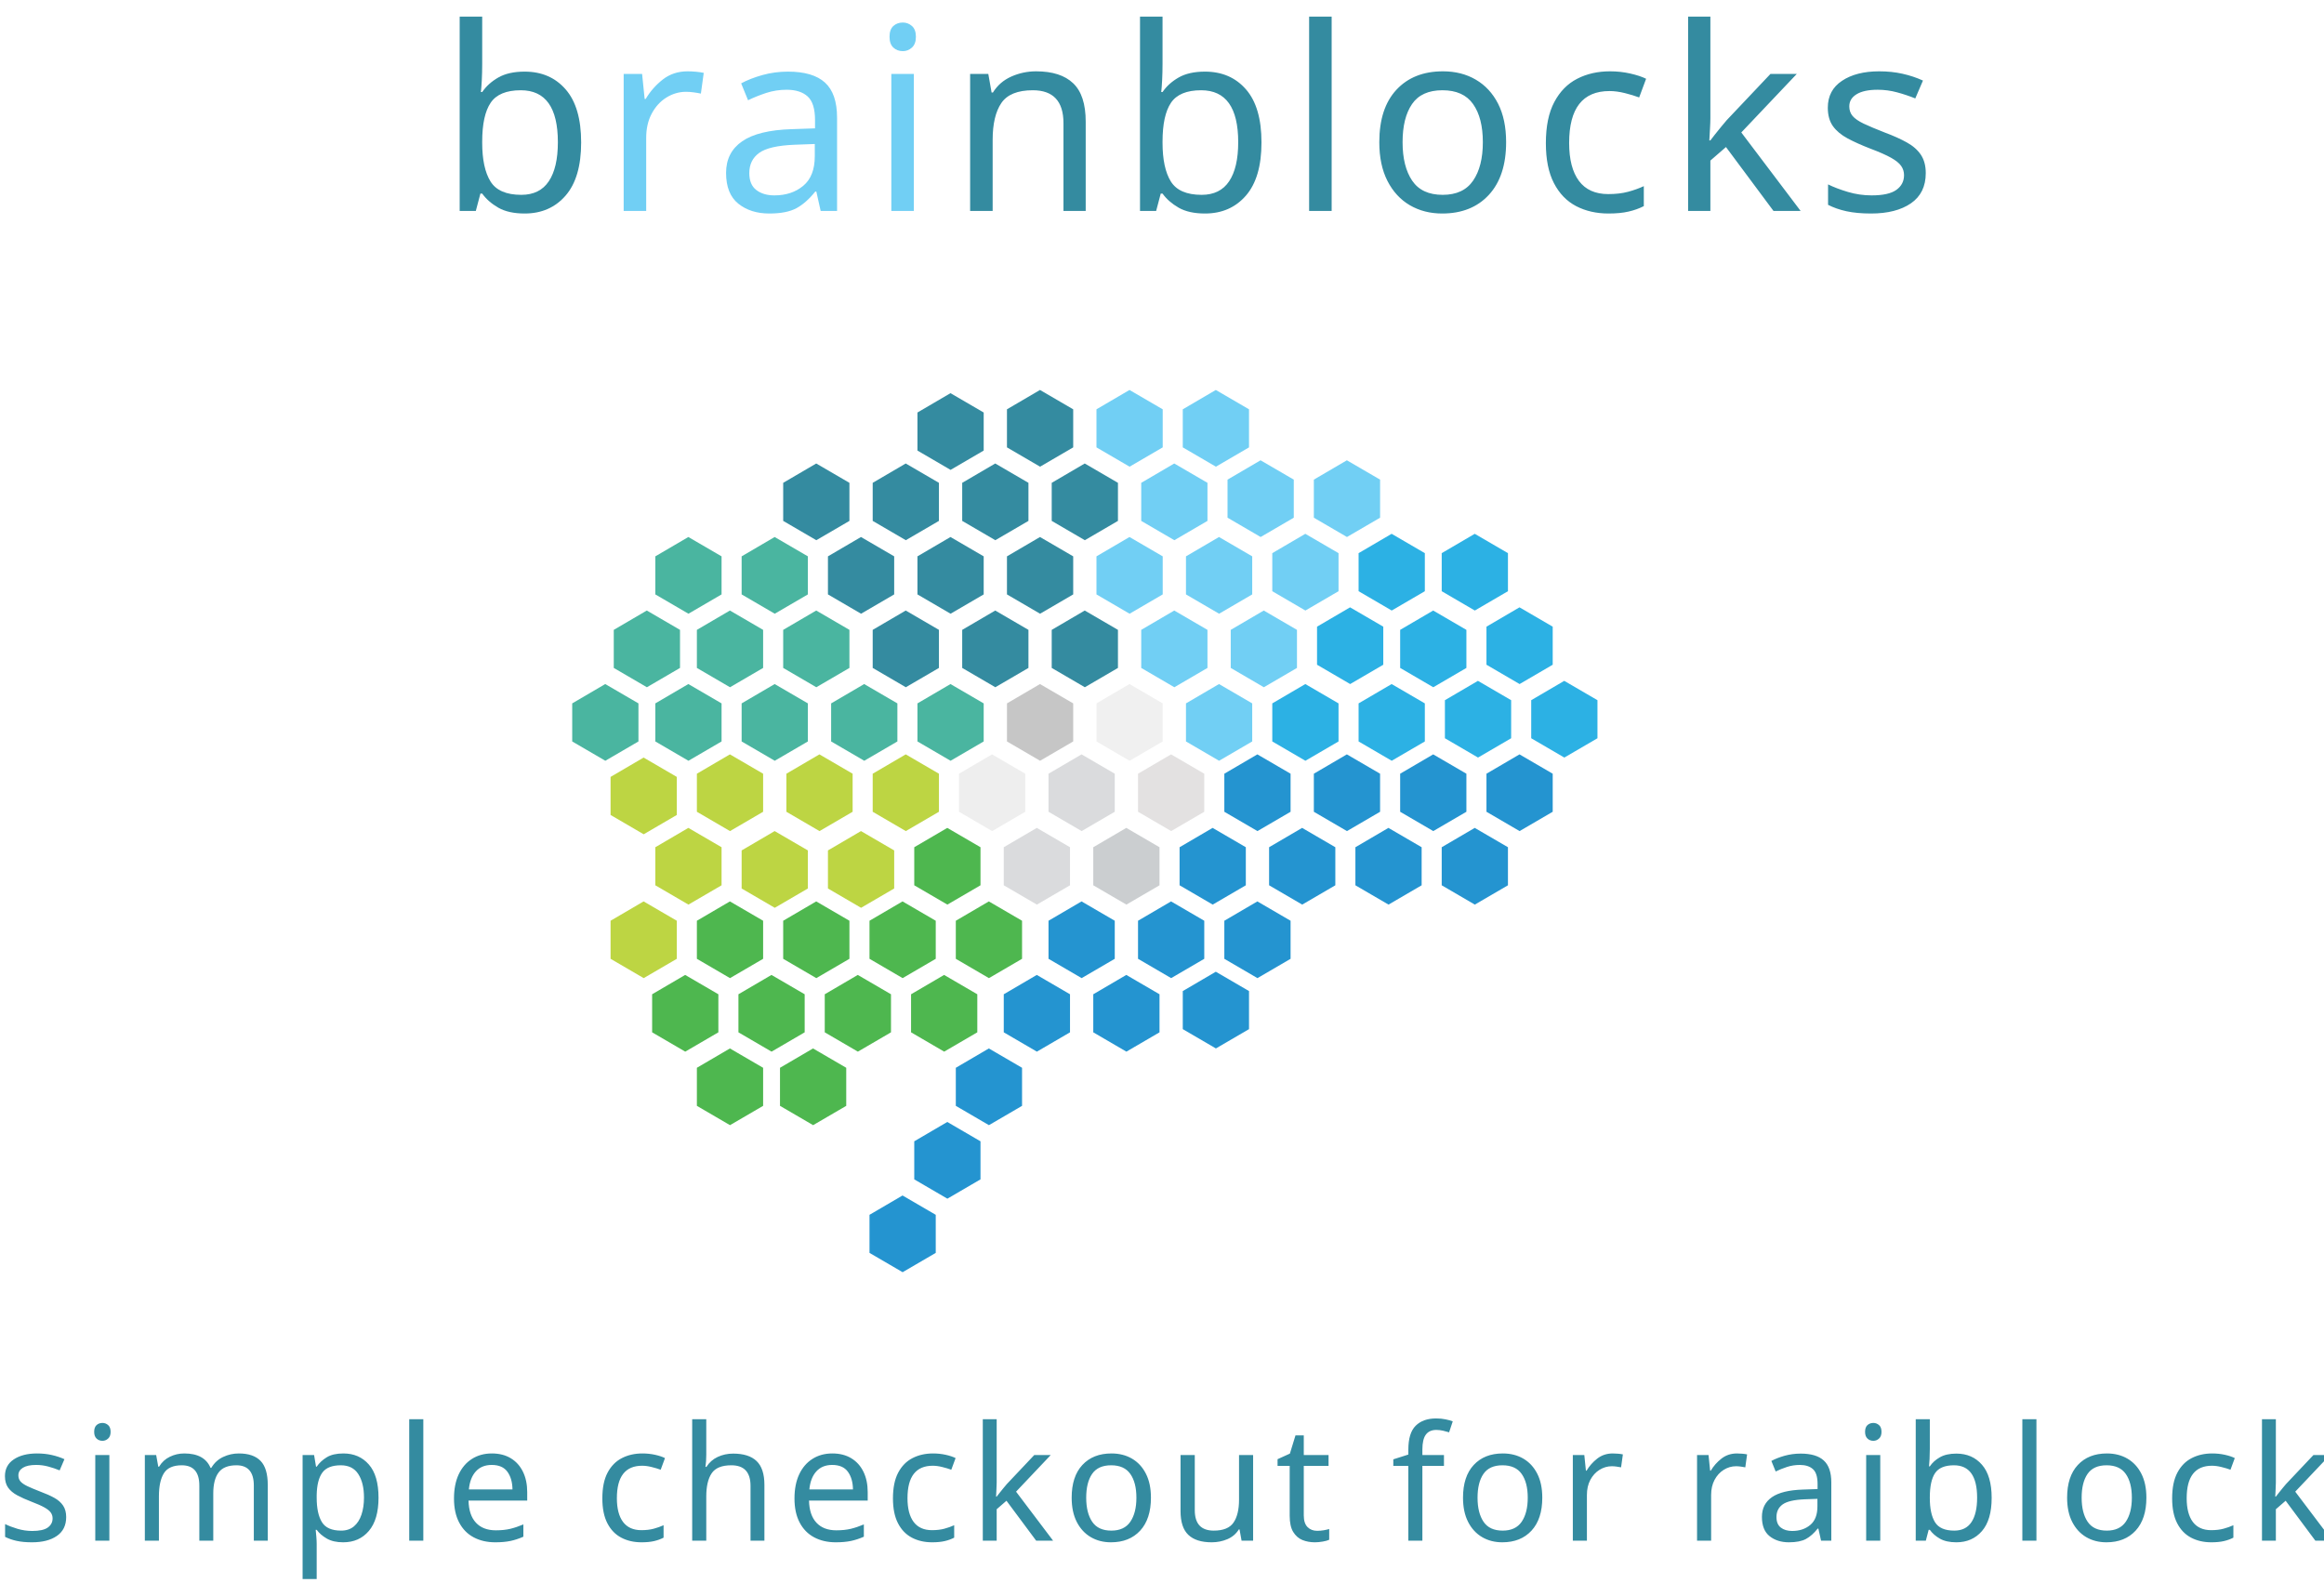
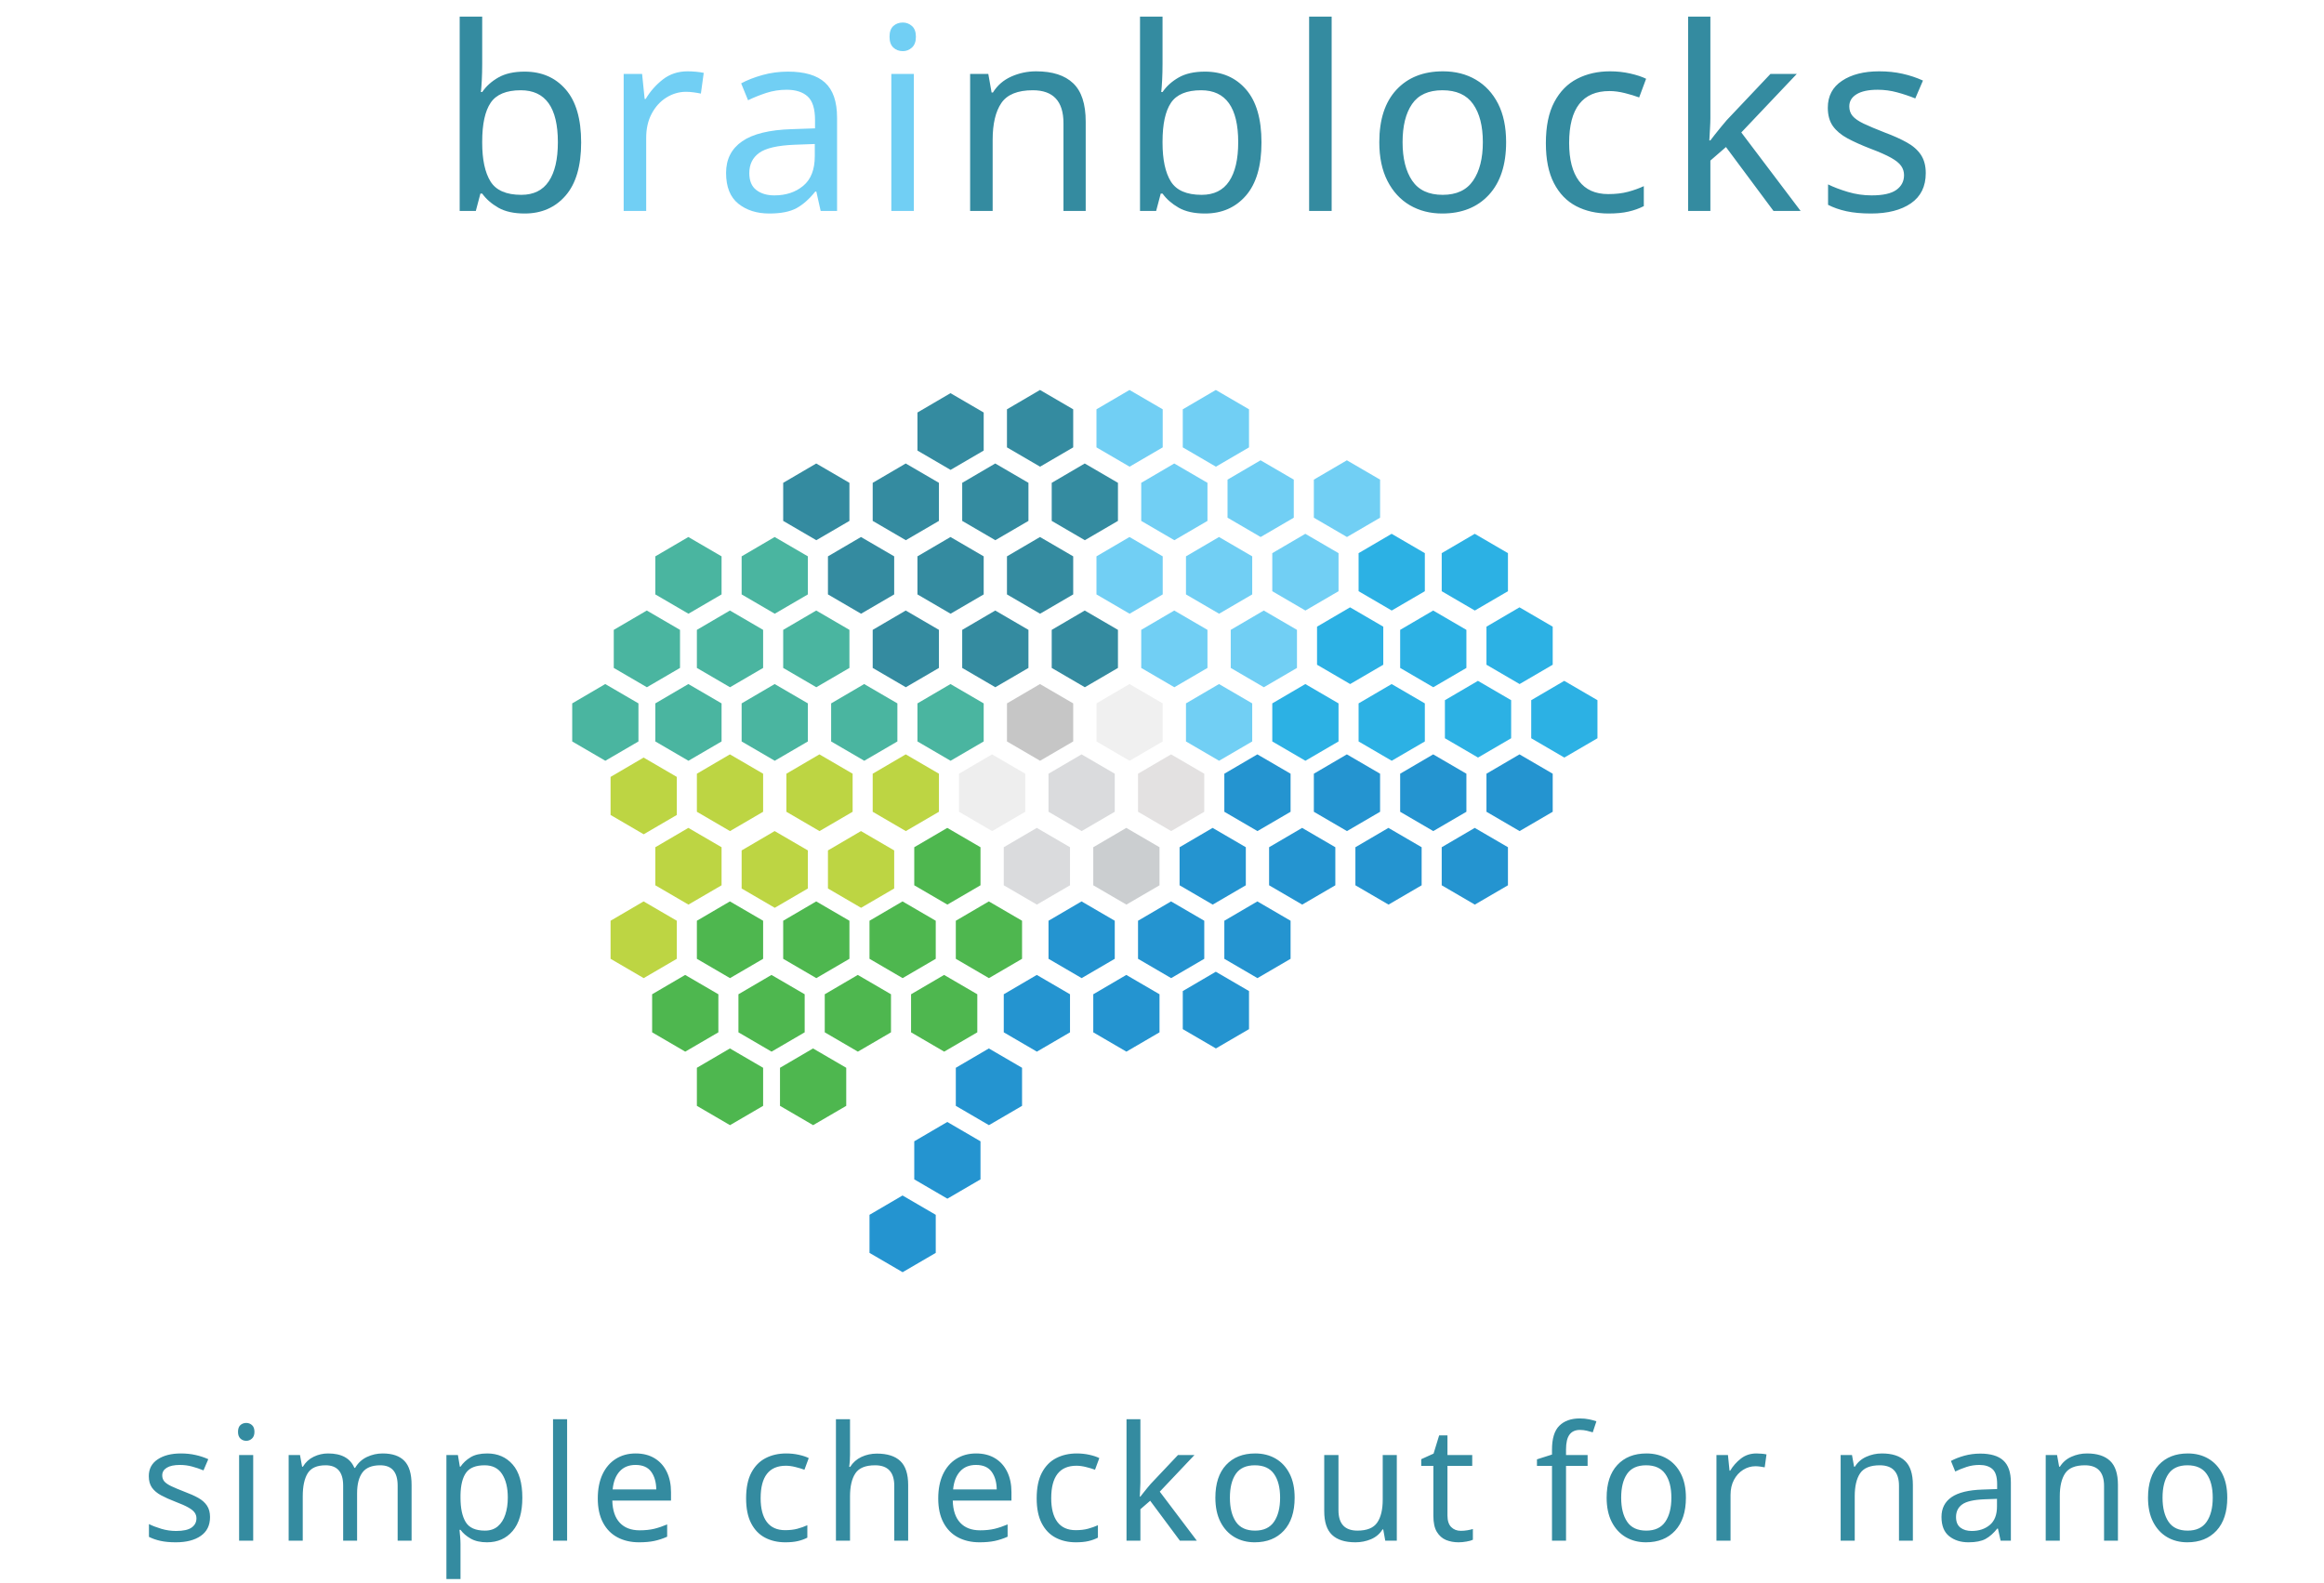
<svg xmlns="http://www.w3.org/2000/svg" width="727px" height="495px" viewBox="0 0 727 495" version="1.1">
-   <defs />
-   <g id="Page-1" stroke="none" stroke-width="1" fill="none" fill-rule="evenodd">
-     <g id="Group" transform="translate(179, 122)">
-       <polygon id="Path" fill="#BDD543" points="12 121.051 22.333 115 32.722 121.051 32.722 132.957 22.361 139 12 132.957" />
-       <polygon id="Path" fill="#4AB5A0" points="0 98.051 10.333 92 20.722 98.051 20.722 109.957 10.361 116 0 109.957" />
-       <polygon id="Path" fill="#4AB5A0" points="13 75.051 23.333 69 33.722 75.051 33.722 86.957 23.361 93 13 86.957" />
-       <polygon id="Path" fill="#4AB5A0" points="26 52.051 36.333 46 46.722 52.051 46.722 63.957 36.361 70 26 63.957" />
-       <polygon id="Path" fill="#4EB74F" points="25 189.051 35.333 183 45.722 189.051 45.722 200.957 35.361 207 25 200.957" />
-       <polygon id="Path" fill="#4EB74F" points="52 189.051 62.333 183 72.722 189.051 72.722 200.957 62.361 207 52 200.957" />
-       <polygon id="Path" fill="#4EB74F" points="65 212.051 75.333 206 85.722 212.051 85.722 223.957 75.361 230 65 223.957" />
-       <polygon id="Path" fill="#4EB74F" points="39 212.051 49.333 206 59.722 212.051 59.722 223.957 49.361 230 39 223.957" />
-       <polygon id="Path" fill="#4EB74F" points="79 189.051 89.333 183 99.722 189.051 99.722 200.957 89.361 207 79 200.957" />
-       <polygon id="Path" fill="#4EB74F" points="106 189.051 116.333 183 126.722 189.051 126.722 200.957 116.361 207 106 200.957" />
-       <polygon id="Path" fill="#4EB74F" points="120 166.051 130.333 160 140.722 166.051 140.722 177.957 130.361 184 120 177.957" />
-       <polygon id="Path" fill="#2494D0" points="135 189.051 145.333 183 155.722 189.051 155.722 200.957 145.361 207 135 200.957" />
-       <polygon id="Path" fill="#2494D0" points="163 189.051 173.333 183 183.722 189.051 183.722 200.957 173.361 207 163 200.957" />
-       <polygon id="Path" fill="#2494D0" points="191 188.051 201.333 182 211.722 188.051 211.722 199.957 201.361 206 191 199.957" />
-       <polygon id="Path" fill="#2494D0" points="204 166.051 214.333 160 224.722 166.051 224.722 177.957 214.361 184 204 177.957" />
-       <polygon id="Path" fill="#2494D0" points="218 143.051 228.333 137 238.722 143.051 238.722 154.957 228.361 161 218 154.957" />
-       <polygon id="Path" fill="#2494D0" points="245 143.051 255.333 137 265.722 143.051 265.722 154.957 255.361 161 245 154.957" />
-       <polygon id="Path" fill="#2CB1E4" points="246 98.051 256.333 92 266.722 98.051 266.722 109.957 256.361 116 246 109.957" />
-       <polygon id="Path" fill="#2494D0" points="259 120.051 269.333 114 279.722 120.051 279.722 131.957 269.361 138 259 131.957" />
-       <polygon id="Path" fill="#2CB1E4" points="233 74.051 243.333 68 253.722 74.051 253.722 85.957 243.361 92 233 85.957" />
-       <polygon id="Path" fill="#71CFF4" points="219 51.051 229.333 45 239.722 51.051 239.722 62.957 229.361 69 219 62.957" />
-       <polygon id="Path" fill="#71CFF4" points="178 29.051 188.333 23 198.722 29.051 198.722 40.957 188.361 47 178 40.957" />
-       <polygon id="Path" fill="#348BA0" points="150 29.051 160.333 23 170.722 29.051 170.722 40.957 160.361 47 150 40.957" />
-       <polygon id="Path" fill="#348BA0" points="122 29.051 132.333 23 142.722 29.051 142.722 40.957 132.361 47 122 40.957" />
-       <polygon id="Path" fill="#348BA0" points="108 52.051 118.333 46 128.722 52.051 128.722 63.957 118.361 70 108 63.957" />
-       <polygon id="Path" fill="#348BA0" points="136 52.051 146.333 46 156.722 52.051 156.722 63.957 146.361 70 136 63.957" />
-       <polygon id="Path" fill="#348BA0" points="122 75.051 132.333 69 142.722 75.051 142.722 86.957 132.361 93 122 86.957" />
-       <polygon id="Path" fill="#4AB5A0" points="81 98.051 91.333 92 101.722 98.051 101.722 109.957 91.361 116 81 109.957" />
-       <polygon id="Path" fill="#BDD543" points="94 120.051 104.333 114 114.722 120.051 114.722 131.957 104.361 138 94 131.957" />
-       <polygon id="Path" fill="#4EB74F" points="107 143.051 117.333 137 127.722 143.051 127.722 154.957 117.361 161 107 154.957" />
-       <polygon id="Path" fill="#348BA0" points="94 29.051 104.333 23 114.722 29.051 114.722 40.957 104.361 47 94 40.957" />
-       <polygon id="Path" fill="#348BA0" points="108 7.051 118.333 1 128.722 7.051 128.722 18.957 118.361 25 108 18.957" />
-       <polygon id="Path" fill="#348BA0" points="136 6.051 146.333 0 156.722 6.051 156.722 17.957 146.361 24 136 17.957" />
-       <polygon id="Path" fill="#71CFF4" points="164 6.051 174.333 0 184.722 6.051 184.722 17.957 174.361 24 164 17.957" />
-       <polygon id="Path" fill="#71CFF4" points="191 6.051 201.333 0 211.722 6.051 211.722 17.957 201.361 24 191 17.957" />
-       <polygon id="Path" fill="#348BA0" points="94 75.051 104.333 69 114.722 75.051 114.722 86.957 104.361 93 94 86.957" />
-       <polygon id="Path" fill="#348BA0" points="80 52.051 90.333 46 100.722 52.051 100.722 63.957 90.361 70 80 63.957" />
-       <polygon id="Path" fill="#4AB5A0" points="53 52.051 63.333 46 73.722 52.051 73.722 63.957 63.361 70 53 63.957" />
-       <polygon id="Path" fill="#348BA0" points="66 29.051 76.333 23 86.722 29.051 86.722 40.957 76.361 47 66 40.957" />
-       <polygon id="Path" fill="#4AB5A0" points="39 75.051 49.333 69 59.722 75.051 59.722 86.957 49.361 93 39 86.957" />
-       <polygon id="Path" fill="#4AB5A0" points="26 98.051 36.333 92 46.722 98.051 46.722 109.957 36.361 116 26 109.957" />
-       <polygon id="Path" fill="#4AB5A0" points="53 98.051 63.333 92 73.722 98.051 73.722 109.957 63.361 116 53 109.957" />
-       <polygon id="Path" fill="#4AB5A0" points="66 75.051 76.333 69 86.722 75.051 86.722 86.957 76.361 93 66 86.957" />
-       <polygon id="Path" fill="#71CFF4" points="206 75.051 216.333 69 226.722 75.051 226.722 86.957 216.361 93 206 86.957" />
-       <polygon id="Path" fill="#71CFF4" points="178 75.051 188.333 69 198.722 75.051 198.722 86.957 188.361 93 178 86.957" />
-       <polygon id="Path" fill="#348BA0" points="150 75.051 160.333 69 170.722 75.051 170.722 86.957 160.361 93 150 86.957" />
-       <polygon id="Path" fill="#2494D0" points="120 212.051 130.333 206 140.722 212.051 140.722 223.957 130.361 230 120 223.957" />
-       <polygon id="Path" fill="#2494D0" points="107 235.051 117.333 229 127.722 235.051 127.722 246.957 117.361 253 107 246.957" />
-       <polygon id="Path" fill="#2494D0" points="93 258.051 103.333 252 113.722 258.051 113.722 269.957 103.361 276 93 269.957" />
-       <polygon id="Path" fill="#4EB74F" points="39 166.051 49.333 160 59.722 166.051 59.722 177.957 49.361 184 39 177.957" />
-       <polygon id="Path" fill="#BDD543" points="12 166.051 22.333 160 32.722 166.051 32.722 177.957 22.361 184 12 177.957" />
-       <polygon id="Path" fill="#BDD543" points="26 143.051 36.333 137 46.722 143.051 46.722 154.957 36.361 161 26 154.957" />
-       <polygon id="Path" fill="#BDD543" points="53 144.051 63.333 138 73.722 144.051 73.722 155.957 63.361 162 53 155.957" />
-       <polygon id="Path" fill="#4EB74F" points="66 166.051 76.333 160 86.722 166.051 86.722 177.957 76.361 184 66 177.957" />
-       <polygon id="Path" fill="#BDD543" points="80 144.051 90.333 138 100.722 144.051 100.722 155.957 90.361 162 80 155.957" />
-       <polygon id="Path" fill="#4EB74F" points="93 166.051 103.333 160 113.722 166.051 113.722 177.957 103.361 184 93 177.957" />
-       <polygon id="Path" fill="#BDD543" points="39 120.051 49.333 114 59.722 120.051 59.722 131.957 49.361 138 39 131.957" />
-       <polygon id="Path" fill="#BDD543" points="67 120.051 77.333 114 87.722 120.051 87.722 131.957 77.361 138 67 131.957" />
-       <polygon id="Path" fill="#4AB5A0" points="108 98.051 118.333 92 128.722 98.051 128.722 109.957 118.361 116 108 109.957" />
-       <polygon id="Path" fill="#71CFF4" points="192 98.051 202.333 92 212.722 98.051 212.722 109.957 202.361 116 192 109.957" />
-       <polygon id="Path" fill="#2CB1E4" points="219 98.051 229.333 92 239.722 98.051 239.722 109.957 229.361 116 219 109.957" />
-       <polygon id="Path" fill="#F0F0F0" points="164 98.051 174.333 92 184.722 98.051 184.722 109.957 174.361 116 164 109.957" />
-       <polygon id="Path" fill="#C6C6C6" points="136 98.051 146.333 92 156.722 98.051 156.722 109.957 146.361 116 136 109.957" />
-       <polygon id="Path" fill="#E3E1E1" points="177 120.051 187.333 114 197.722 120.051 197.722 131.957 187.361 138 177 131.957" />
-       <polygon id="Path" fill="#2494D0" points="204 120.051 214.333 114 224.722 120.051 224.722 131.957 214.361 138 204 131.957" />
-       <polygon id="Path" fill="#2494D0" points="232 120.051 242.333 114 252.722 120.051 252.722 131.957 242.361 138 232 131.957" />
-       <polygon id="Path" fill="#DADBDD" points="149 120.051 159.333 114 169.722 120.051 169.722 131.957 159.361 138 149 131.957" />
-       <polygon id="Path" fill="#CBCED0" points="163 143.051 173.333 137 183.722 143.051 183.722 154.957 173.361 161 163 154.957" />
-       <polygon id="Path" fill="#2494D0" points="190 143.051 200.333 137 210.722 143.051 210.722 154.957 200.361 161 190 154.957" />
-       <polygon id="Path" fill="#DADBDD" points="135 143.051 145.333 137 155.722 143.051 155.722 154.957 145.361 161 135 154.957" />
-       <polygon id="Path" fill="#EEEEEE" points="121 120.051 131.333 114 141.722 120.051 141.722 131.957 131.361 138 121 131.957" />
-       <polygon id="Path" fill="#71CFF4" points="192 52.051 202.333 46 212.722 52.051 212.722 63.957 202.361 70 192 63.957" />
-       <polygon id="Path" fill="#71CFF4" points="205 28.051 215.333 22 225.722 28.051 225.722 39.957 215.361 46 205 39.957" />
-       <polygon id="Path" fill="#71CFF4" points="232 28.051 242.333 22 252.722 28.051 252.722 39.957 242.361 46 232 39.957" />
-       <polygon id="Path" fill="#2CB1E4" points="246 51.051 256.333 45 266.722 51.051 266.722 62.957 256.361 69 246 62.957" />
-       <polygon id="Path" fill="#2CB1E4" points="259 75.051 269.333 69 279.722 75.051 279.722 86.957 269.361 93 259 86.957" />
-       <polygon id="Path" fill="#2CB1E4" points="273 97.051 283.333 91 293.722 97.051 293.722 108.957 283.361 115 273 108.957" />
-       <polygon id="Path" fill="#2CB1E4" points="272 51.051 282.333 45 292.722 51.051 292.722 62.957 282.361 69 272 62.957" />
-       <polygon id="Path" fill="#2CB1E4" points="286 74.051 296.333 68 306.722 74.051 306.722 85.957 296.361 92 286 85.957" />
-       <polygon id="Path" fill="#2CB1E4" points="300 97.051 310.333 91 320.722 97.051 320.722 108.957 310.361 115 300 108.957" />
-       <polygon id="Path" fill="#2494D0" points="286 120.051 296.333 114 306.722 120.051 306.722 131.957 296.361 138 286 131.957" />
-       <polygon id="Path" fill="#2494D0" points="272 143.051 282.333 137 292.722 143.051 292.722 154.957 282.361 161 272 154.957" />
-       <polygon id="Path" fill="#71CFF4" points="164 52.051 174.333 46 184.722 52.051 184.722 63.957 174.361 70 164 63.957" />
-       <polygon id="Path" fill="#2494D0" points="177 166.051 187.333 160 197.722 166.051 197.722 177.957 187.361 184 177 177.957" />
-       <polygon id="Path" fill="#2494D0" points="149 166.051 159.333 160 169.722 166.051 169.722 177.957 159.361 184 149 177.957" />
+   <g>
+     <g id="Page-1" stroke="none" stroke-width="1" fill="none" fill-rule="evenodd">
+       <g id="Group" transform="translate(179, 122)">
+         <polygon id="Path" fill="#BDD543" points="12 121.051 22.333 115 32.722 121.051 32.722 132.957 22.361 139 12 132.957" />
+         <polygon id="Path" fill="#4AB5A0" points="0 98.051 10.333 92 20.722 98.051 20.722 109.957 10.361 116 0 109.957" />
+         <polygon id="Path" fill="#4AB5A0" points="13 75.051 23.333 69 33.722 75.051 33.722 86.957 23.361 93 13 86.957" />
+         <polygon id="Path" fill="#4AB5A0" points="26 52.051 36.333 46 46.722 52.051 46.722 63.957 36.361 70 26 63.957" />
+         <polygon id="Path" fill="#4EB74F" points="25 189.051 35.333 183 45.722 189.051 45.722 200.957 35.361 207 25 200.957" />
+         <polygon id="Path" fill="#4EB74F" points="52 189.051 62.333 183 72.722 189.051 72.722 200.957 62.361 207 52 200.957" />
+         <polygon id="Path" fill="#4EB74F" points="65 212.051 75.333 206 85.722 212.051 85.722 223.957 75.361 230 65 223.957" />
+         <polygon id="Path" fill="#4EB74F" points="39 212.051 49.333 206 59.722 212.051 59.722 223.957 49.361 230 39 223.957" />
+         <polygon id="Path" fill="#4EB74F" points="79 189.051 89.333 183 99.722 189.051 99.722 200.957 89.361 207 79 200.957" />
+         <polygon id="Path" fill="#4EB74F" points="106 189.051 116.333 183 126.722 189.051 126.722 200.957 116.361 207 106 200.957" />
+         <polygon id="Path" fill="#4EB74F" points="120 166.051 130.333 160 140.722 166.051 140.722 177.957 130.361 184 120 177.957" />
+         <polygon id="Path" fill="#2494D0" points="135 189.051 145.333 183 155.722 189.051 155.722 200.957 145.361 207 135 200.957" />
+         <polygon id="Path" fill="#2494D0" points="163 189.051 173.333 183 183.722 189.051 183.722 200.957 173.361 207 163 200.957" />
+         <polygon id="Path" fill="#2494D0" points="191 188.051 201.333 182 211.722 188.051 211.722 199.957 201.361 206 191 199.957" />
+         <polygon id="Path" fill="#2494D0" points="204 166.051 214.333 160 224.722 166.051 224.722 177.957 214.361 184 204 177.957" />
+         <polygon id="Path" fill="#2494D0" points="218 143.051 228.333 137 238.722 143.051 238.722 154.957 228.361 161 218 154.957" />
+         <polygon id="Path" fill="#2494D0" points="245 143.051 255.333 137 265.722 143.051 265.722 154.957 255.361 161 245 154.957" />
+         <polygon id="Path" fill="#2CB1E4" points="246 98.051 256.333 92 266.722 98.051 266.722 109.957 256.361 116 246 109.957" />
+         <polygon id="Path" fill="#2494D0" points="259 120.051 269.333 114 279.722 120.051 279.722 131.957 269.361 138 259 131.957" />
+         <polygon id="Path" fill="#2CB1E4" points="233 74.051 243.333 68 253.722 74.051 253.722 85.957 243.361 92 233 85.957" />
+         <polygon id="Path" fill="#71CFF4" points="219 51.051 229.333 45 239.722 51.051 239.722 62.957 229.361 69 219 62.957" />
+         <polygon id="Path" fill="#71CFF4" points="178 29.051 188.333 23 198.722 29.051 198.722 40.957 188.361 47 178 40.957" />
+         <polygon id="Path" fill="#348BA0" points="150 29.051 160.333 23 170.722 29.051 170.722 40.957 160.361 47 150 40.957" />
+         <polygon id="Path" fill="#348BA0" points="122 29.051 132.333 23 142.722 29.051 142.722 40.957 132.361 47 122 40.957" />
+         <polygon id="Path" fill="#348BA0" points="108 52.051 118.333 46 128.722 52.051 128.722 63.957 118.361 70 108 63.957" />
+         <polygon id="Path" fill="#348BA0" points="136 52.051 146.333 46 156.722 52.051 156.722 63.957 146.361 70 136 63.957" />
+         <polygon id="Path" fill="#348BA0" points="122 75.051 132.333 69 142.722 75.051 142.722 86.957 132.361 93 122 86.957" />
+         <polygon id="Path" fill="#4AB5A0" points="81 98.051 91.333 92 101.722 98.051 101.722 109.957 91.361 116 81 109.957" />
+         <polygon id="Path" fill="#BDD543" points="94 120.051 104.333 114 114.722 120.051 114.722 131.957 104.361 138 94 131.957" />
+         <polygon id="Path" fill="#4EB74F" points="107 143.051 117.333 137 127.722 143.051 127.722 154.957 117.361 161 107 154.957" />
+         <polygon id="Path" fill="#348BA0" points="94 29.051 104.333 23 114.722 29.051 114.722 40.957 104.361 47 94 40.957" />
+         <polygon id="Path" fill="#348BA0" points="108 7.051 118.333 1 128.722 7.051 128.722 18.957 118.361 25 108 18.957" />
+         <polygon id="Path" fill="#348BA0" points="136 6.051 146.333 0 156.722 6.051 156.722 17.957 146.361 24 136 17.957" />
+         <polygon id="Path" fill="#71CFF4" points="164 6.051 174.333 0 184.722 6.051 184.722 17.957 174.361 24 164 17.957" />
+         <polygon id="Path" fill="#71CFF4" points="191 6.051 201.333 0 211.722 6.051 211.722 17.957 201.361 24 191 17.957" />
+         <polygon id="Path" fill="#348BA0" points="94 75.051 104.333 69 114.722 75.051 114.722 86.957 104.361 93 94 86.957" />
+         <polygon id="Path" fill="#348BA0" points="80 52.051 90.333 46 100.722 52.051 100.722 63.957 90.361 70 80 63.957" />
+         <polygon id="Path" fill="#4AB5A0" points="53 52.051 63.333 46 73.722 52.051 73.722 63.957 63.361 70 53 63.957" />
+         <polygon id="Path" fill="#348BA0" points="66 29.051 76.333 23 86.722 29.051 86.722 40.957 76.361 47 66 40.957" />
+         <polygon id="Path" fill="#4AB5A0" points="39 75.051 49.333 69 59.722 75.051 59.722 86.957 49.361 93 39 86.957" />
+         <polygon id="Path" fill="#4AB5A0" points="26 98.051 36.333 92 46.722 98.051 46.722 109.957 36.361 116 26 109.957" />
+         <polygon id="Path" fill="#4AB5A0" points="53 98.051 63.333 92 73.722 98.051 73.722 109.957 63.361 116 53 109.957" />
+         <polygon id="Path" fill="#4AB5A0" points="66 75.051 76.333 69 86.722 75.051 86.722 86.957 76.361 93 66 86.957" />
+         <polygon id="Path" fill="#71CFF4" points="206 75.051 216.333 69 226.722 75.051 226.722 86.957 216.361 93 206 86.957" />
+         <polygon id="Path" fill="#71CFF4" points="178 75.051 188.333 69 198.722 75.051 198.722 86.957 188.361 93 178 86.957" />
+         <polygon id="Path" fill="#348BA0" points="150 75.051 160.333 69 170.722 75.051 170.722 86.957 160.361 93 150 86.957" />
+         <polygon id="Path" fill="#2494D0" points="120 212.051 130.333 206 140.722 212.051 140.722 223.957 130.361 230 120 223.957" />
+         <polygon id="Path" fill="#2494D0" points="107 235.051 117.333 229 127.722 235.051 127.722 246.957 117.361 253 107 246.957" />
+         <polygon id="Path" fill="#2494D0" points="93 258.051 103.333 252 113.722 258.051 113.722 269.957 103.361 276 93 269.957" />
+         <polygon id="Path" fill="#4EB74F" points="39 166.051 49.333 160 59.722 166.051 59.722 177.957 49.361 184 39 177.957" />
+         <polygon id="Path" fill="#BDD543" points="12 166.051 22.333 160 32.722 166.051 32.722 177.957 22.361 184 12 177.957" />
+         <polygon id="Path" fill="#BDD543" points="26 143.051 36.333 137 46.722 143.051 46.722 154.957 36.361 161 26 154.957" />
+         <polygon id="Path" fill="#BDD543" points="53 144.051 63.333 138 73.722 144.051 73.722 155.957 63.361 162 53 155.957" />
+         <polygon id="Path" fill="#4EB74F" points="66 166.051 76.333 160 86.722 166.051 86.722 177.957 76.361 184 66 177.957" />
+         <polygon id="Path" fill="#BDD543" points="80 144.051 90.333 138 100.722 144.051 100.722 155.957 90.361 162 80 155.957" />
+         <polygon id="Path" fill="#4EB74F" points="93 166.051 103.333 160 113.722 166.051 113.722 177.957 103.361 184 93 177.957" />
+         <polygon id="Path" fill="#BDD543" points="39 120.051 49.333 114 59.722 120.051 59.722 131.957 49.361 138 39 131.957" />
+         <polygon id="Path" fill="#BDD543" points="67 120.051 77.333 114 87.722 120.051 87.722 131.957 77.361 138 67 131.957" />
+         <polygon id="Path" fill="#4AB5A0" points="108 98.051 118.333 92 128.722 98.051 128.722 109.957 118.361 116 108 109.957" />
+         <polygon id="Path" fill="#71CFF4" points="192 98.051 202.333 92 212.722 98.051 212.722 109.957 202.361 116 192 109.957" />
+         <polygon id="Path" fill="#2CB1E4" points="219 98.051 229.333 92 239.722 98.051 239.722 109.957 229.361 116 219 109.957" />
+         <polygon id="Path" fill="#F0F0F0" points="164 98.051 174.333 92 184.722 98.051 184.722 109.957 174.361 116 164 109.957" />
+         <polygon id="Path" fill="#C6C6C6" points="136 98.051 146.333 92 156.722 98.051 156.722 109.957 146.361 116 136 109.957" />
+         <polygon id="Path" fill="#E3E1E1" points="177 120.051 187.333 114 197.722 120.051 197.722 131.957 187.361 138 177 131.957" />
+         <polygon id="Path" fill="#2494D0" points="204 120.051 214.333 114 224.722 120.051 224.722 131.957 214.361 138 204 131.957" />
+         <polygon id="Path" fill="#2494D0" points="232 120.051 242.333 114 252.722 120.051 252.722 131.957 242.361 138 232 131.957" />
+         <polygon id="Path" fill="#DADBDD" points="149 120.051 159.333 114 169.722 120.051 169.722 131.957 159.361 138 149 131.957" />
+         <polygon id="Path" fill="#CBCED0" points="163 143.051 173.333 137 183.722 143.051 183.722 154.957 173.361 161 163 154.957" />
+         <polygon id="Path" fill="#2494D0" points="190 143.051 200.333 137 210.722 143.051 210.722 154.957 200.361 161 190 154.957" />
+         <polygon id="Path" fill="#DADBDD" points="135 143.051 145.333 137 155.722 143.051 155.722 154.957 145.361 161 135 154.957" />
+         <polygon id="Path" fill="#EEEEEE" points="121 120.051 131.333 114 141.722 120.051 141.722 131.957 131.361 138 121 131.957" />
+         <polygon id="Path" fill="#71CFF4" points="192 52.051 202.333 46 212.722 52.051 212.722 63.957 202.361 70 192 63.957" />
+         <polygon id="Path" fill="#71CFF4" points="205 28.051 215.333 22 225.722 28.051 225.722 39.957 215.361 46 205 39.957" />
+         <polygon id="Path" fill="#71CFF4" points="232 28.051 242.333 22 252.722 28.051 252.722 39.957 242.361 46 232 39.957" />
+         <polygon id="Path" fill="#2CB1E4" points="246 51.051 256.333 45 266.722 51.051 266.722 62.957 256.361 69 246 62.957" />
+         <polygon id="Path" fill="#2CB1E4" points="259 75.051 269.333 69 279.722 75.051 279.722 86.957 269.361 93 259 86.957" />
+         <polygon id="Path" fill="#2CB1E4" points="273 97.051 283.333 91 293.722 97.051 293.722 108.957 283.361 115 273 108.957" />
+         <polygon id="Path" fill="#2CB1E4" points="272 51.051 282.333 45 292.722 51.051 292.722 62.957 282.361 69 272 62.957" />
+         <polygon id="Path" fill="#2CB1E4" points="286 74.051 296.333 68 306.722 74.051 306.722 85.957 296.361 92 286 85.957" />
+         <polygon id="Path" fill="#2CB1E4" points="300 97.051 310.333 91 320.722 97.051 320.722 108.957 310.361 115 300 108.957" />
+         <polygon id="Path" fill="#2494D0" points="286 120.051 296.333 114 306.722 120.051 306.722 131.957 296.361 138 286 131.957" />
+         <polygon id="Path" fill="#2494D0" points="272 143.051 282.333 137 292.722 143.051 292.722 154.957 282.361 161 272 154.957" />
+         <polygon id="Path" fill="#71CFF4" points="164 52.051 174.333 46 184.722 52.051 184.722 63.957 174.361 70 164 63.957" />
+         <polygon id="Path" fill="#2494D0" points="177 166.051 187.333 160 197.722 166.051 197.722 177.957 187.361 184 177 177.957" />
+         <polygon id="Path" fill="#2494D0" points="149 166.051 159.333 160 169.722 166.051 169.722 177.957 159.361 184 149 177.957" />
+       </g>
+       <text id="brainblocks" font-family="Futura-Medium, Futura" font-size="80" font-weight="400" letter-spacing="3.333" style="white-space: pre;">
+         <tspan x="137" y="66" fill="#348BA0">b</tspan>
+         <tspan x="188.302" y="66" letter-spacing="3.704" fill="#71CFF4">rai</tspan>
+         <tspan x="296.679" y="66" letter-spacing="3.704" fill="#348BA0">nblocks</tspan>
+       </text>
+       <text id="simple-checkout-for" font-family="Futura-Medium, Futura" font-size="50" font-weight="400" letter-spacing="2.604" fill="#348BA0" style="white-space: pre;" x="45" y="0">
+         <tspan x="44" y="482" style="font-size: 50px; word-spacing: 0px; letter-spacing: 2.6px;" transform="">simple checkout for nano</tspan>
+       </text>
    </g>
-     <text id="brainblocks" font-family="Futura-Medium, Futura" font-size="80" font-weight="400" letter-spacing="3.333">
-       <tspan x="137" y="66" fill="#348BA0">b</tspan>
-       <tspan x="188.302" y="66" letter-spacing="3.704" fill="#71CFF4">rai</tspan>
-       <tspan x="296.679" y="66" letter-spacing="3.704" fill="#348BA0">nblocks</tspan>
-     </text>
-     <text id="simple-checkout-for" font-family="Futura-Medium, Futura" font-size="50" font-weight="400" letter-spacing="2.604" fill="#348BA0">
-       <tspan x="-1" y="482">simple checkout for raiblocks</tspan>
-     </text>
  </g>
</svg>
